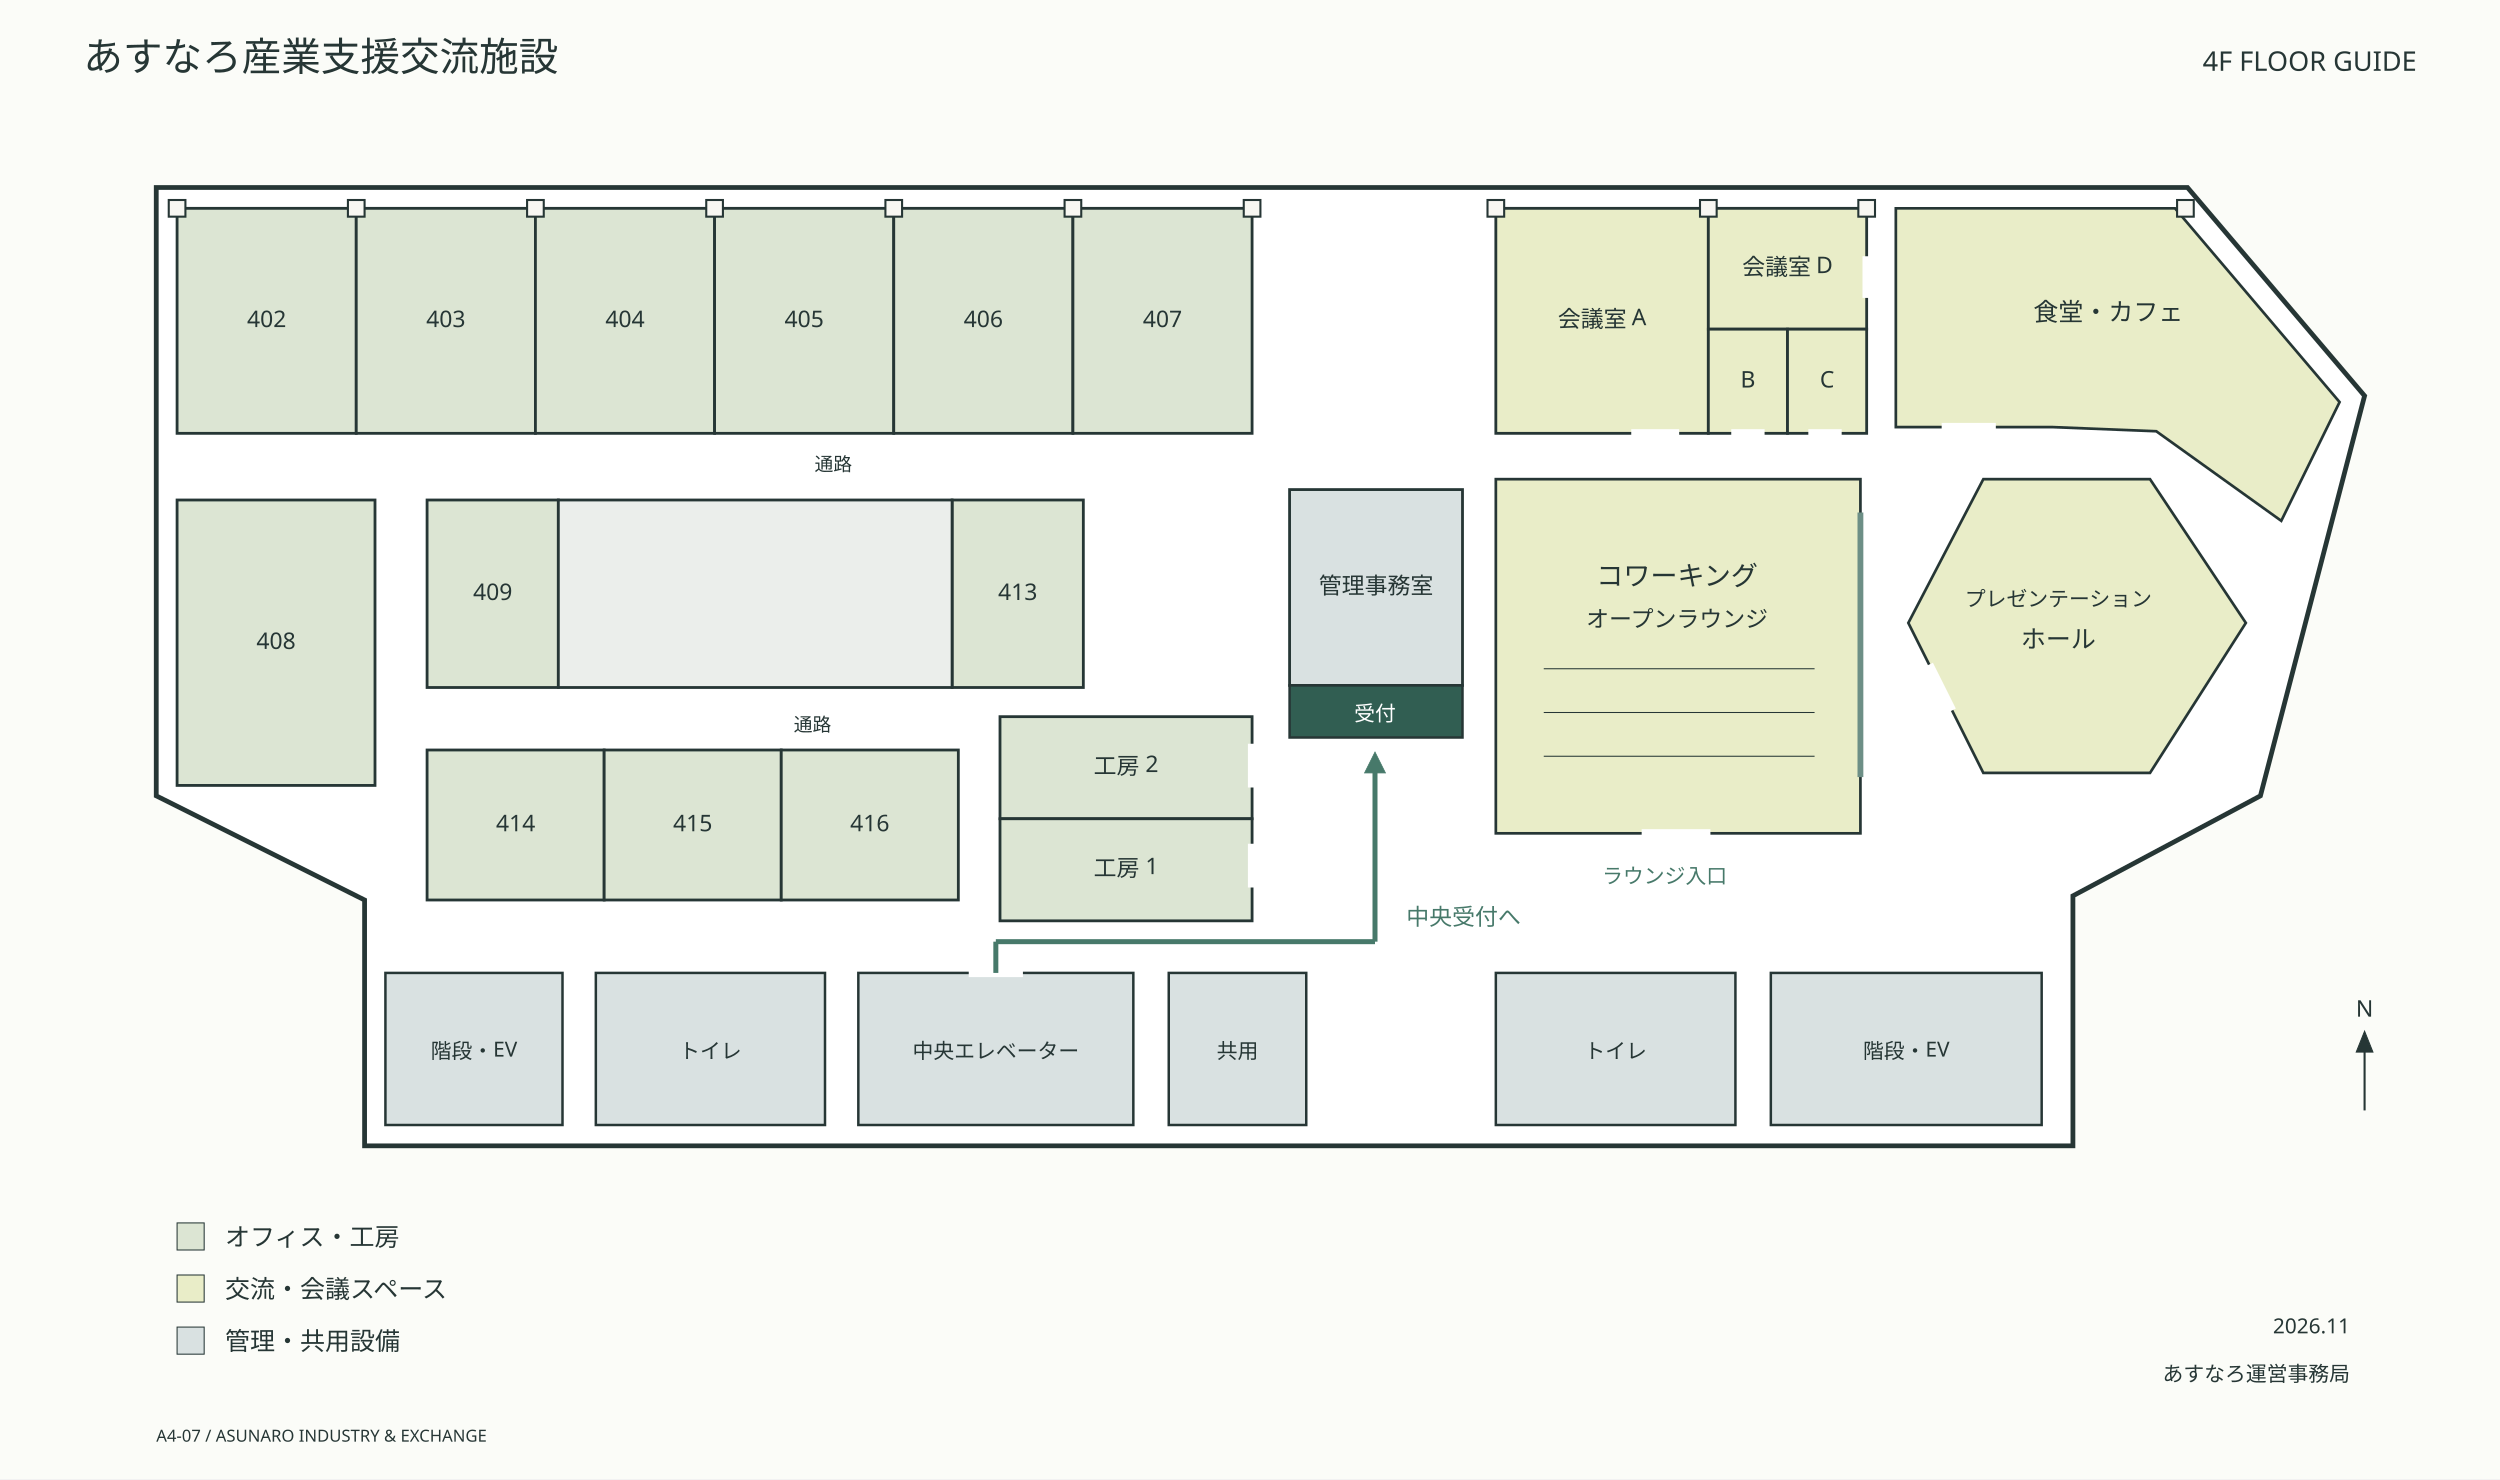
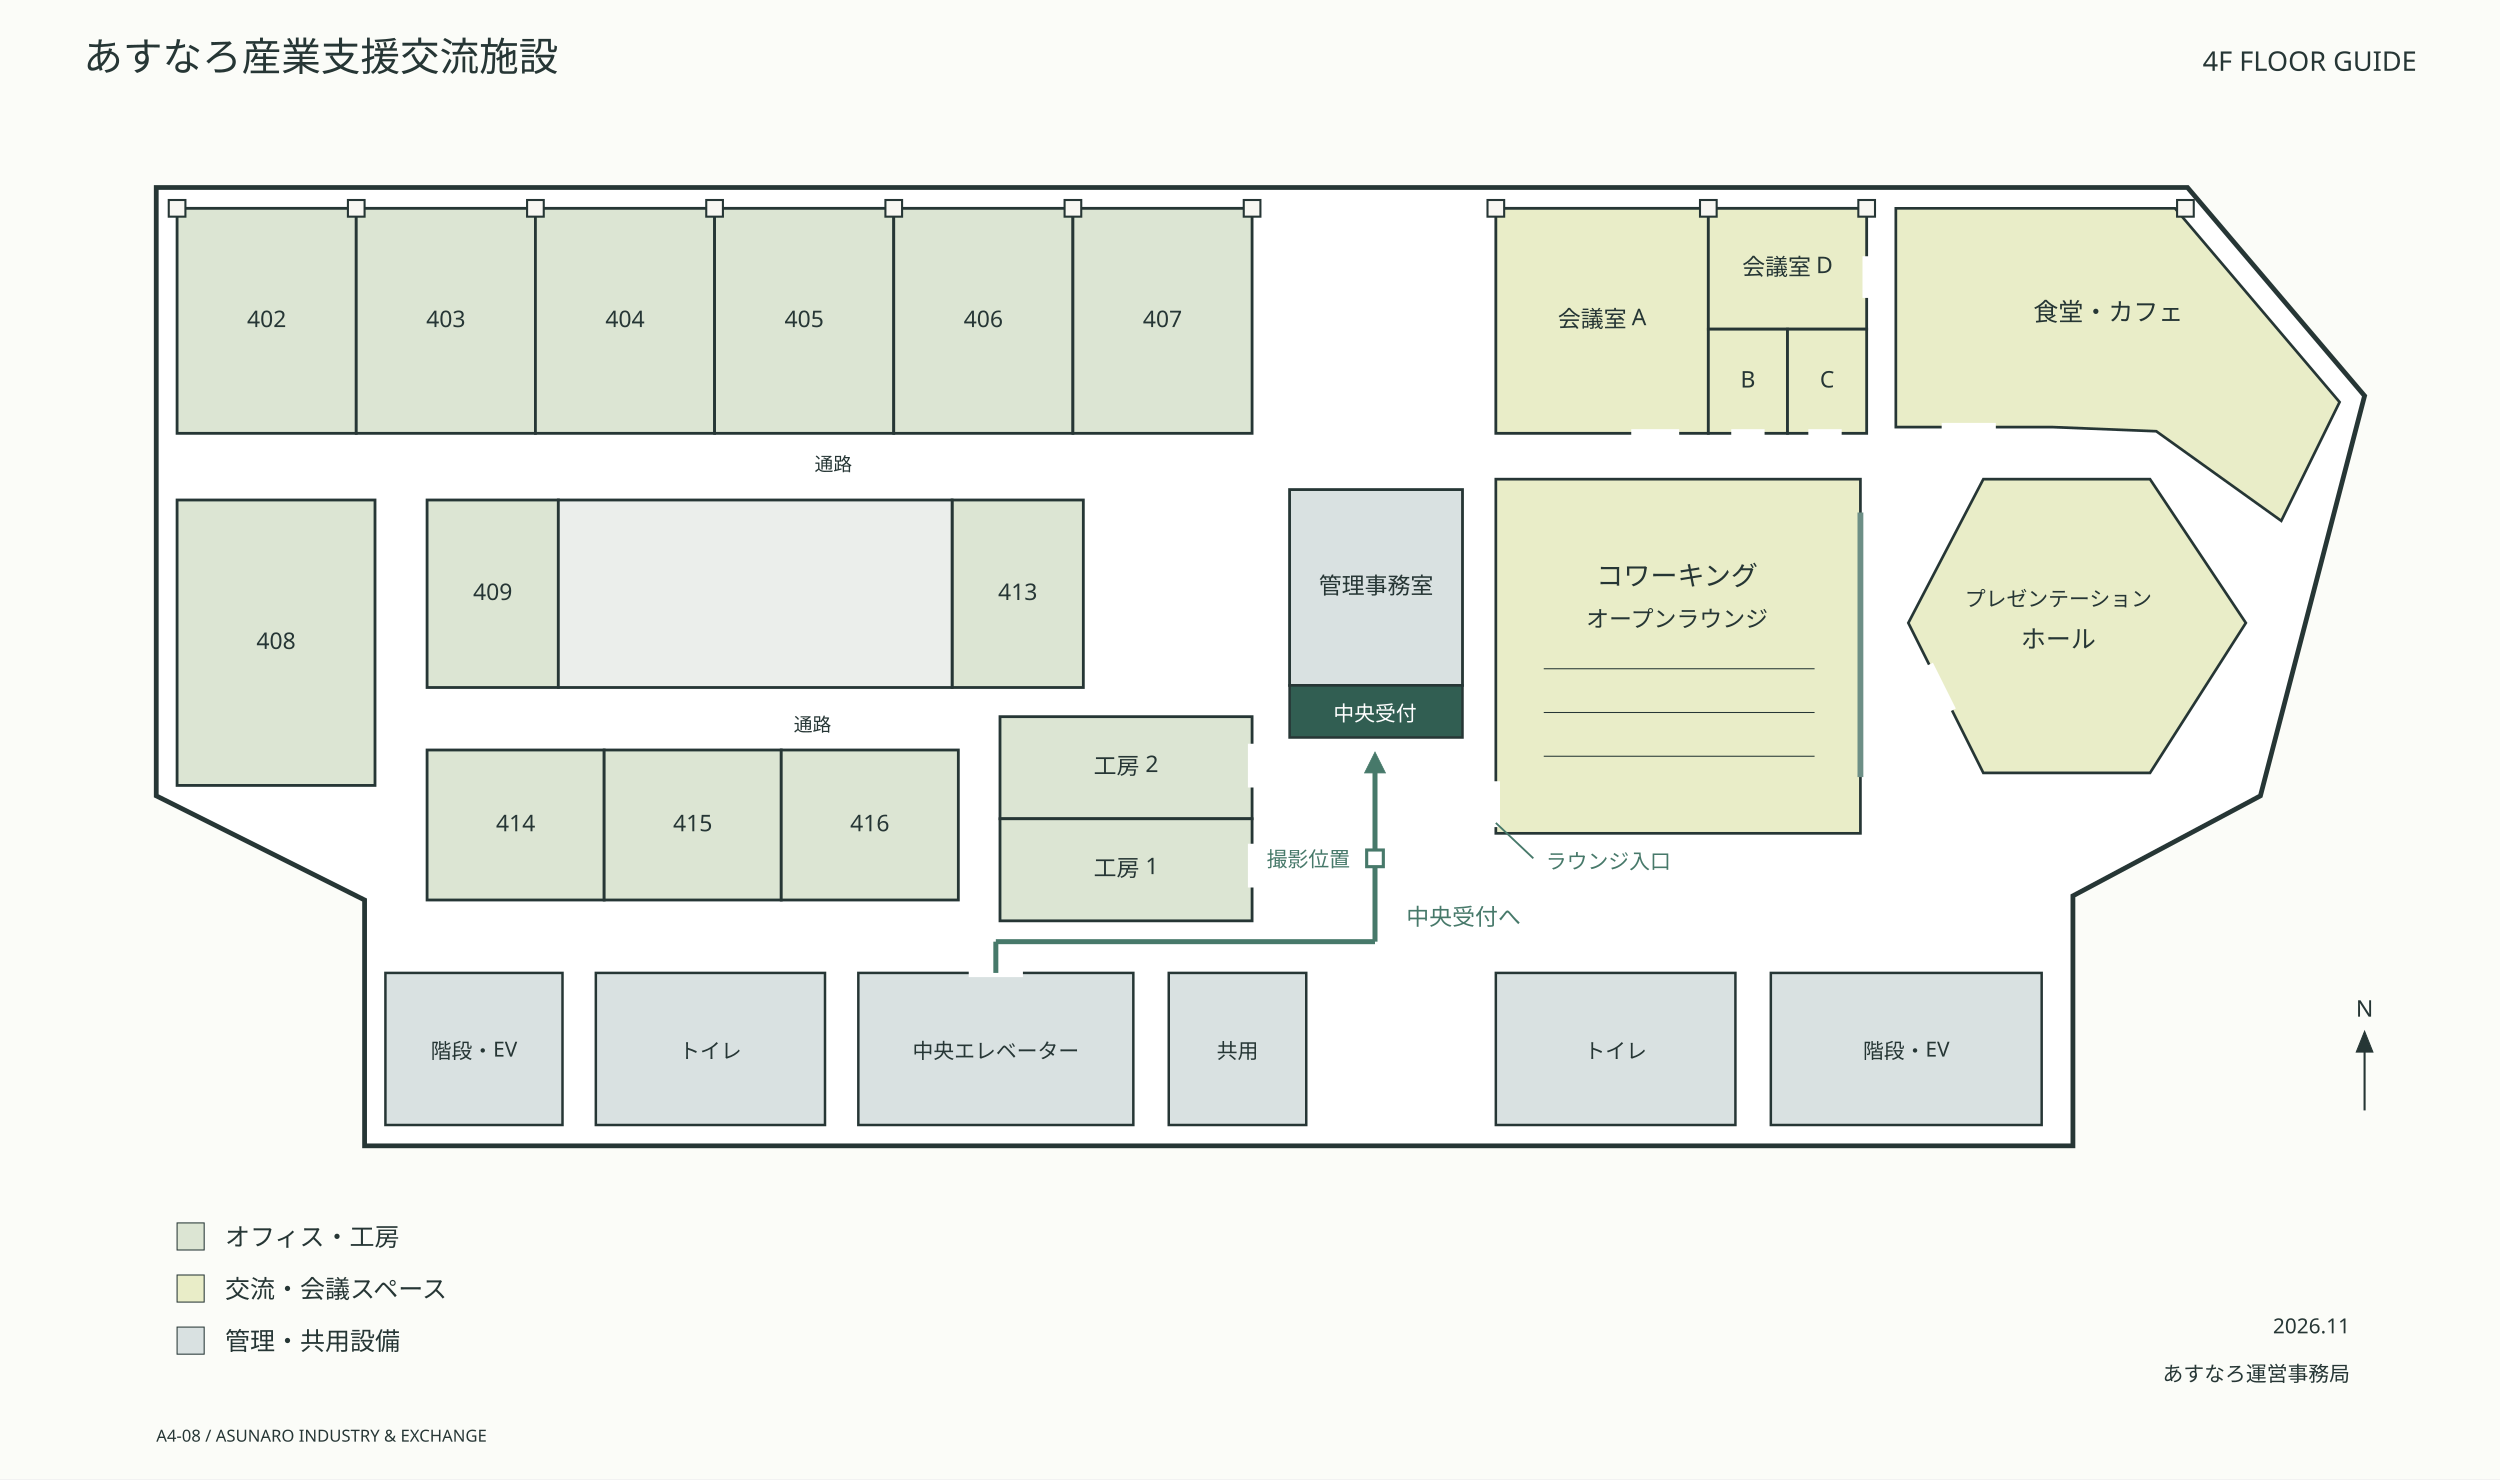
<svg xmlns="http://www.w3.org/2000/svg" viewBox="0 0 1200 710" role="img">
  <g font-family="Yu Gothic,Meiryo,sans-serif">
    <rect x="0" y="0" width="1200" height="710" fill="#fbfcf8" stroke="none" stroke-width="1" />
    <text x="40" y="34" font-size="19" text-anchor="start" fill="#263635">あすなろ産業支援交流施設</text>
    <text x="1160" y="34" font-size="13" text-anchor="end" fill="#263635">4F FLOOR GUIDE</text>
    <polygon points="75,90 1050,90 1135,190 1085,382 995,430 995,550 175,550 175,432 75,382" fill="#fff" stroke="#263635" stroke-width="2.3" />
    <rect x="85" y="100" width="86" height="108" fill="#dce5d3" stroke="#263635" stroke-width="1.35" />
    <text x="128.0" y="157.0" font-size="11" text-anchor="middle" fill="#263635">402</text>
    <rect x="171" y="100" width="86" height="108" fill="#dce5d3" stroke="#263635" stroke-width="1.35" />
    <text x="214.0" y="157.0" font-size="11" text-anchor="middle" fill="#263635">403</text>
    <rect x="257" y="100" width="86" height="108" fill="#dce5d3" stroke="#263635" stroke-width="1.35" />
    <text x="300.0" y="157.0" font-size="11" text-anchor="middle" fill="#263635">404</text>
    <rect x="343" y="100" width="86" height="108" fill="#dce5d3" stroke="#263635" stroke-width="1.35" />
    <text x="386.0" y="157.0" font-size="11" text-anchor="middle" fill="#263635">405</text>
    <rect x="429" y="100" width="86" height="108" fill="#dce5d3" stroke="#263635" stroke-width="1.35" />
    <text x="472.0" y="157.0" font-size="11" text-anchor="middle" fill="#263635">406</text>
    <rect x="515" y="100" width="86" height="108" fill="#dce5d3" stroke="#263635" stroke-width="1.35" />
    <text x="558.0" y="157.0" font-size="11" text-anchor="middle" fill="#263635">407</text>
    <rect x="85" y="240" width="95" height="137" fill="#dce5d3" stroke="#263635" stroke-width="1.35" />
    <text x="132.5" y="311.5" font-size="11" text-anchor="middle" fill="#263635">408</text>
    <rect x="205" y="240" width="63" height="90" fill="#dce5d3" stroke="#263635" stroke-width="1.35" />
    <text x="236.5" y="288.0" font-size="11" text-anchor="middle" fill="#263635">409</text>
    <rect x="457" y="240" width="63" height="90" fill="#dce5d3" stroke="#263635" stroke-width="1.35" />
    <text x="488.5" y="288.0" font-size="11" text-anchor="middle" fill="#263635">413</text>
    <rect x="268" y="240" width="189" height="90" fill="#ebeeeb" stroke="#263635" stroke-width="1.35" />
    <rect x="205" y="360" width="85" height="72" fill="#dce5d3" stroke="#263635" stroke-width="1.35" />
    <text x="247.5" y="399.0" font-size="11" text-anchor="middle" fill="#263635">414</text>
    <rect x="290" y="360" width="85" height="72" fill="#dce5d3" stroke="#263635" stroke-width="1.35" />
    <text x="332.5" y="399.0" font-size="11" text-anchor="middle" fill="#263635">415</text>
    <rect x="375" y="360" width="85" height="72" fill="#dce5d3" stroke="#263635" stroke-width="1.35" />
    <text x="417.5" y="399.0" font-size="11" text-anchor="middle" fill="#263635">416</text>
    <rect x="480" y="344" width="121" height="49" fill="#dce5d3" stroke="#263635" stroke-width="1.35" />
    <text x="540.5" y="371.5" font-size="11" text-anchor="middle" fill="#263635">工房 2</text>
    <rect x="480" y="393" width="121" height="49" fill="#dce5d3" stroke="#263635" stroke-width="1.35" />
    <text x="540.5" y="420.5" font-size="11" text-anchor="middle" fill="#263635">工房 1</text>
    <rect x="619" y="235" width="83" height="94" fill="#d9e1e1" stroke="#263635" stroke-width="1.35" />
    <text x="660.5" y="285.0" font-size="11" text-anchor="middle" fill="#263635">管理事務室</text>
    <rect x="619" y="329" width="83" height="25" fill="#315e52" stroke="#263635" stroke-width="1.2" />
-     <text x="660" y="346" font-size="10" text-anchor="middle" fill="#ffffff">受付</text>
+     <text x="660" y="346" font-size="10" text-anchor="middle" fill="#ffffff">中央受付</text>
    <rect x="718" y="100" width="102" height="108" fill="#e9edc8" stroke="#263635" stroke-width="1.35" />
    <text x="769.0" y="157.0" font-size="11" text-anchor="middle" fill="#263635">会議室 A</text>
    <rect x="820" y="100" width="76" height="58" fill="#e9edc8" stroke="#263635" stroke-width="1.35" />
    <text x="858.0" y="132.0" font-size="11" text-anchor="middle" fill="#263635">会議室 D</text>
    <rect x="820" y="158" width="38" height="50" fill="#e9edc8" stroke="#263635" stroke-width="1.35" />
    <text x="839.0" y="186.0" font-size="11" text-anchor="middle" fill="#263635">B</text>
    <rect x="858" y="158" width="38" height="50" fill="#e9edc8" stroke="#263635" stroke-width="1.35" />
    <text x="877.0" y="186.0" font-size="11" text-anchor="middle" fill="#263635">C</text>
    <polygon points="910,100 1044,100 1123,193 1095,250 1035,207 985,205 910,205" fill="#e9edc8" stroke="#263635" stroke-width="1.3" />
    <text x="1012" y="154" font-size="12" text-anchor="middle" fill="#263635">食堂・カフェ</text>
    <rect x="718" y="230" width="175" height="170" fill="#e9edc8" stroke="#263635" stroke-width="1.3" />
    <text x="805" y="281" font-size="13" text-anchor="middle" fill="#263635">コワーキング</text>
    <text x="805" y="301" font-size="11" text-anchor="middle" fill="#263635">オープンラウンジ</text>
    <polygon points="952,230 1032,230 1078,299 1032,371 952,371 916,299" fill="#e9edc8" stroke="#263635" stroke-width="1.3" />
    <text x="988" y="291" font-size="10" text-anchor="middle" fill="#263635">プレゼンテーション</text>
    <text x="988" y="311" font-size="12" text-anchor="middle" fill="#263635">ホール</text>
    <line x1="741" y1="321" x2="871" y2="321" fill="none" stroke="#263635" stroke-width="0.5" />
    <line x1="741" y1="342" x2="871" y2="342" fill="none" stroke="#263635" stroke-width="0.5" />
    <line x1="741" y1="363" x2="871" y2="363" fill="none" stroke="#263635" stroke-width="0.5" />
    <rect x="185" y="467" width="85" height="73" fill="#d9e1e1" stroke="#263635" stroke-width="1.2" />
    <text x="227.5" y="508" font-size="10" text-anchor="middle" fill="#263635">階段・EV</text>
    <rect x="286" y="467" width="110" height="73" fill="#d9e1e1" stroke="#263635" stroke-width="1.2" />
    <text x="341.0" y="508" font-size="10" text-anchor="middle" fill="#263635">トイレ</text>
    <rect x="412" y="467" width="132" height="73" fill="#d9e1e1" stroke="#263635" stroke-width="1.2" />
    <text x="478.0" y="508" font-size="10" text-anchor="middle" fill="#263635">中央エレベーター</text>
    <rect x="561" y="467" width="66" height="73" fill="#d9e1e1" stroke="#263635" stroke-width="1.2" />
    <text x="594.0" y="508" font-size="10" text-anchor="middle" fill="#263635">共用</text>
    <rect x="718" y="467" width="115" height="73" fill="#d9e1e1" stroke="#263635" stroke-width="1.2" />
    <text x="775.5" y="508" font-size="10" text-anchor="middle" fill="#263635">トイレ</text>
    <rect x="850" y="467" width="130" height="73" fill="#d9e1e1" stroke="#263635" stroke-width="1.2" />
    <text x="915.0" y="508" font-size="10" text-anchor="middle" fill="#263635">階段・EV</text>
-     <line x1="788" y1="400" x2="821" y2="400" fill="none" stroke="#ffffff" stroke-width="4" />
+     <line x1="718" y1="375" x2="718" y2="397" fill="none" stroke="#ffffff" stroke-width="4" />
    <line x1="783" y1="208" x2="806" y2="208" fill="none" stroke="#ffffff" stroke-width="4" />
    <line x1="831" y1="208" x2="847" y2="208" fill="none" stroke="#ffffff" stroke-width="4" />
    <line x1="868" y1="208" x2="884" y2="208" fill="none" stroke="#ffffff" stroke-width="4" />
    <line x1="896" y1="123" x2="896" y2="143" fill="none" stroke="#ffffff" stroke-width="4" />
    <line x1="932" y1="205" x2="958" y2="205" fill="none" stroke="#ffffff" stroke-width="4" />
    <line x1="926" y1="319" x2="937" y2="341" fill="none" stroke="#ffffff" stroke-width="4" />
    <line x1="601" y1="357" x2="601" y2="378" fill="none" stroke="#ffffff" stroke-width="4" />
    <line x1="601" y1="405" x2="601" y2="426" fill="none" stroke="#ffffff" stroke-width="4" />
    <line x1="465" y1="467" x2="491" y2="467" fill="none" stroke="#ffffff" stroke-width="4" />
    <line x1="893" y1="246" x2="893" y2="373" fill="none" stroke="#6d8f86" stroke-width="2.8" />
    <line x1="478" y1="467" x2="478" y2="452" fill="none" stroke="#47796a" stroke-width="2.4" />
    <line x1="478" y1="452" x2="660" y2="452" fill="none" stroke="#47796a" stroke-width="2.4" />
    <line x1="660" y1="452" x2="660" y2="369" fill="none" stroke="#47796a" stroke-width="2.4" />
    <polygon points="660,361 655,371 665,371" fill="#47796a" stroke="#47796a" stroke-width="0.4" />
    <text x="675" y="444" font-size="11" text-anchor="start" fill="#47796a">中央受付へ</text>
-     <text x="799" y="424" font-size="10" text-anchor="middle" fill="#47796a">ラウンジ入口</text>
+     <rect x="656" y="408" width="8" height="8" fill="#ffffff" stroke="#47796a" stroke-width="1.5" />
+     <text x="648" y="416" font-size="10" text-anchor="end" fill="#47796a">撮影位置</text>
+     <line x1="718" y1="395" x2="736" y2="412" fill="none" stroke="#47796a" stroke-width="0.9" />
+     <text x="742" y="417" font-size="10" text-anchor="start" fill="#47796a">ラウンジ入口</text>
    <text x="400" y="226" font-size="9" text-anchor="middle" fill="#263635">通路</text>
    <text x="390" y="351" font-size="9" text-anchor="middle" fill="#263635">通路</text>
    <rect x="81" y="96" width="8" height="8" fill="#f8f7f2" stroke="#263635" stroke-width="1" />
    <rect x="167" y="96" width="8" height="8" fill="#f8f7f2" stroke="#263635" stroke-width="1" />
    <rect x="253" y="96" width="8" height="8" fill="#f8f7f2" stroke="#263635" stroke-width="1" />
    <rect x="339" y="96" width="8" height="8" fill="#f8f7f2" stroke="#263635" stroke-width="1" />
    <rect x="425" y="96" width="8" height="8" fill="#f8f7f2" stroke="#263635" stroke-width="1" />
    <rect x="511" y="96" width="8" height="8" fill="#f8f7f2" stroke="#263635" stroke-width="1" />
    <rect x="597" y="96" width="8" height="8" fill="#f8f7f2" stroke="#263635" stroke-width="1" />
    <rect x="714" y="96" width="8" height="8" fill="#f8f7f2" stroke="#263635" stroke-width="1" />
    <rect x="816" y="96" width="8" height="8" fill="#f8f7f2" stroke="#263635" stroke-width="1" />
    <rect x="892" y="96" width="8" height="8" fill="#f8f7f2" stroke="#263635" stroke-width="1" />
    <rect x="1045" y="96" width="8" height="8" fill="#f8f7f2" stroke="#263635" stroke-width="1" />
    <rect x="85" y="587" width="13" height="13" fill="#dce5d3" stroke="#263635" stroke-width="0.5" />
    <text x="108" y="598" font-size="12" text-anchor="start" fill="#263635">オフィス・工房</text>
    <rect x="85" y="612" width="13" height="13" fill="#e9edc8" stroke="#263635" stroke-width="0.5" />
    <text x="108" y="623" font-size="12" text-anchor="start" fill="#263635">交流・会議スペース</text>
    <rect x="85" y="637" width="13" height="13" fill="#d9e1e1" stroke="#263635" stroke-width="0.5" />
    <text x="108" y="648" font-size="12" text-anchor="start" fill="#263635">管理・共用設備</text>
    <text x="1128" y="640" font-size="10" text-anchor="end" fill="#263635">2026.11</text>
    <text x="1128" y="663" font-size="10" text-anchor="end" fill="#263635">あすなろ運営事務局</text>
    <text x="1135" y="488" font-size="11" text-anchor="middle" fill="#263635">N</text>
    <line x1="1135" y1="499" x2="1135" y2="533" fill="none" stroke="#263635" stroke-width="1" />
    <polygon points="1135,495 1131,505 1139,505" fill="#263635" stroke="#263635" stroke-width="0.5" />
-     <text x="75" y="692" font-size="8" text-anchor="start" fill="#263635">A4-07 / ASUNARO INDUSTRY &amp; EXCHANGE</text>
+     <text x="75" y="692" font-size="8" text-anchor="start" fill="#263635">A4-08 / ASUNARO INDUSTRY &amp; EXCHANGE</text>
  </g>
</svg>
